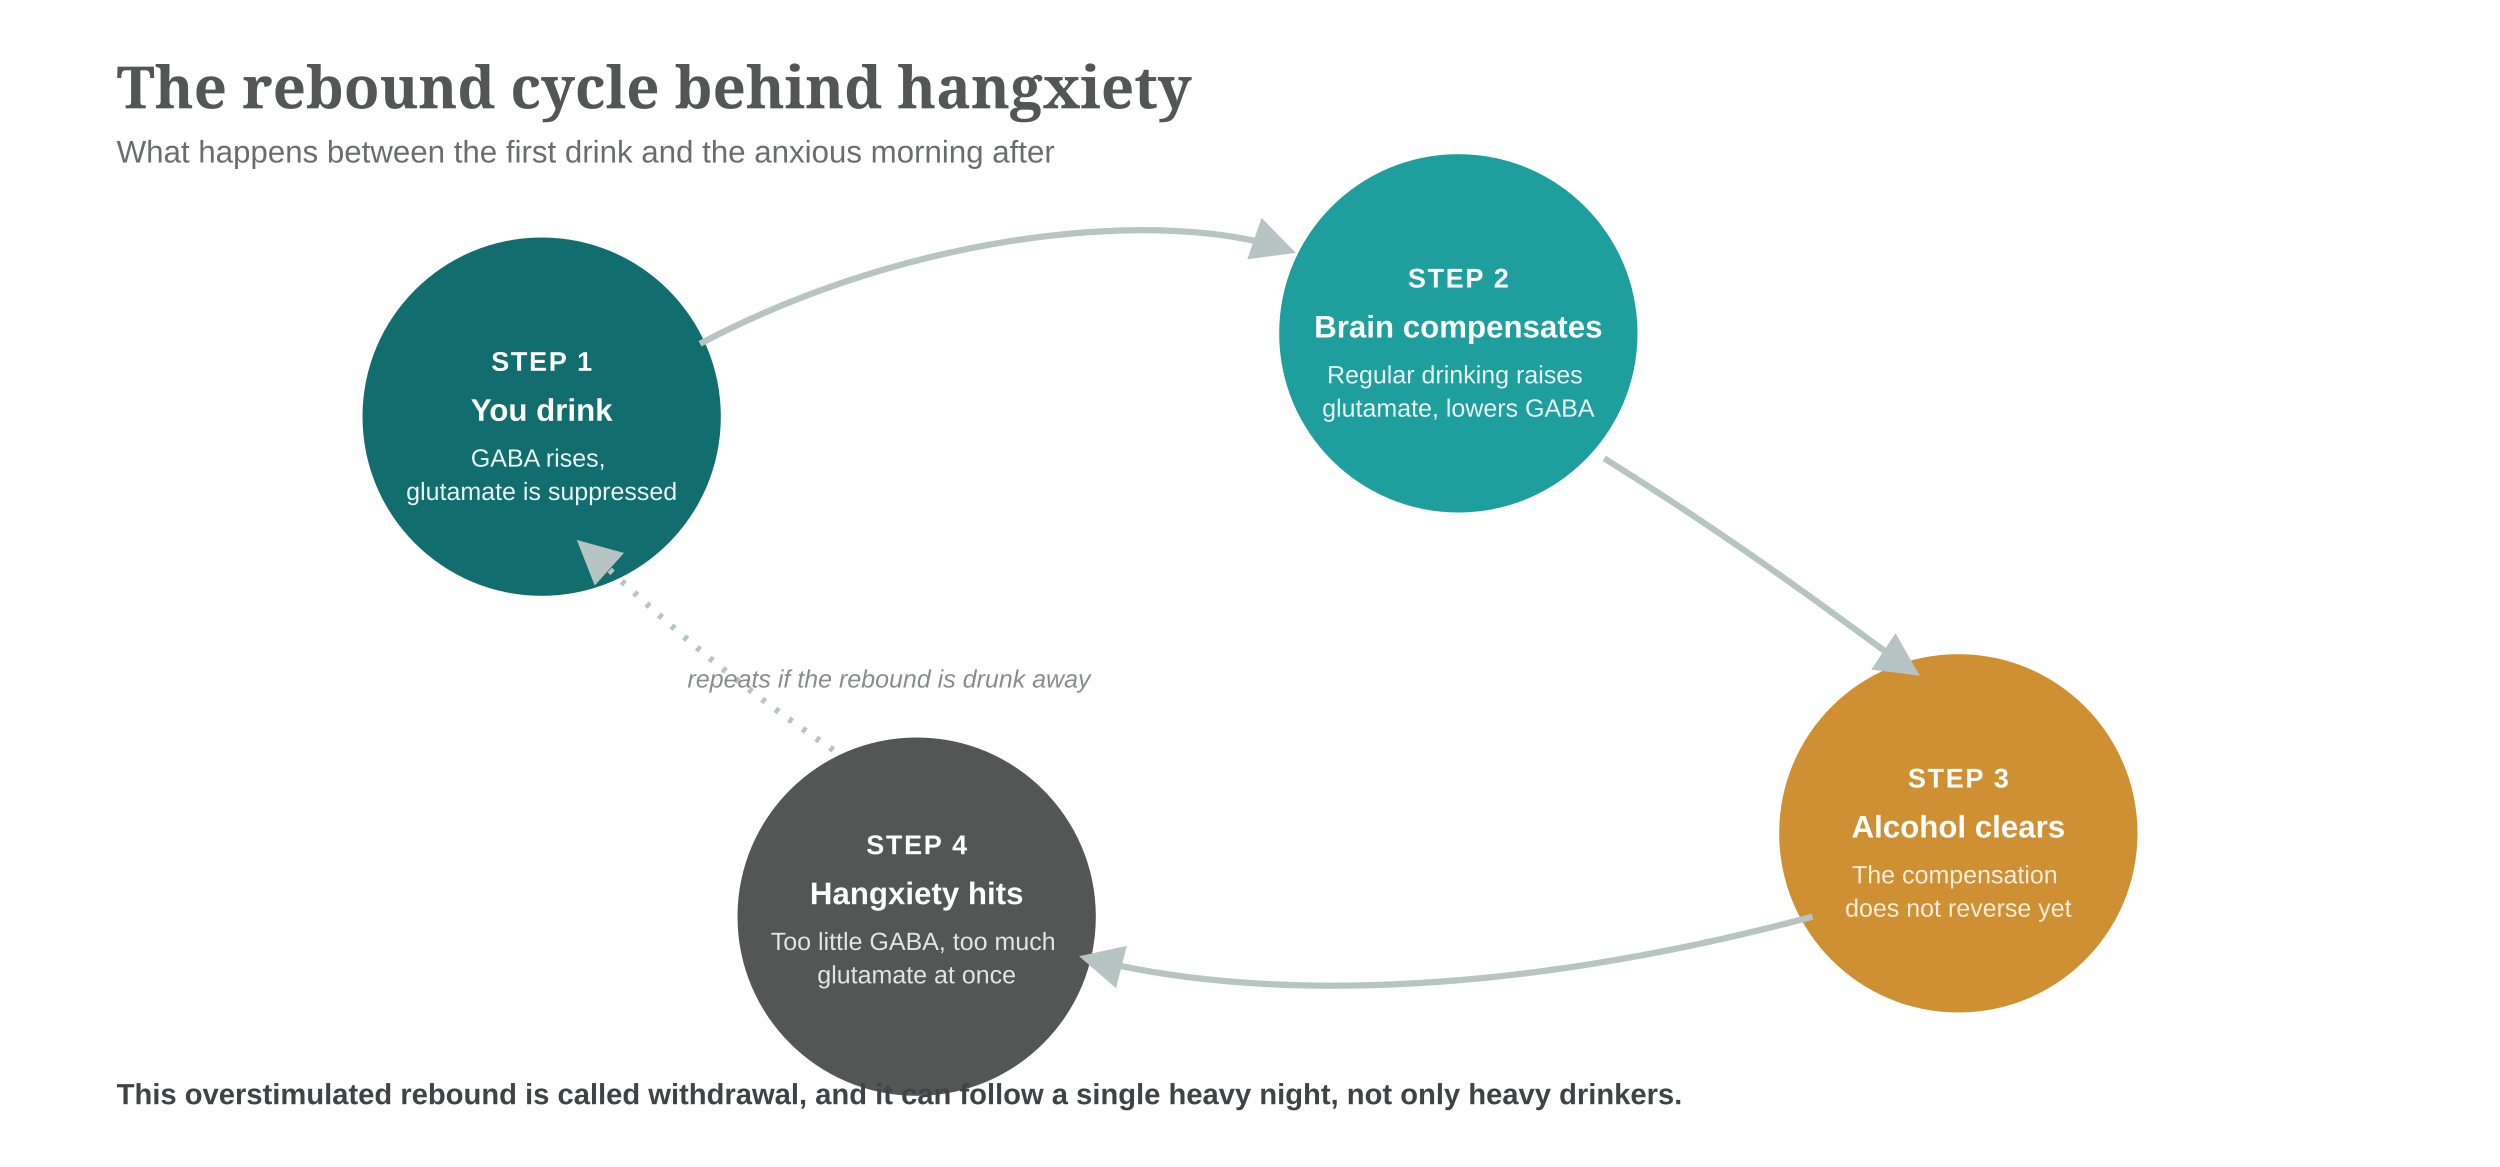
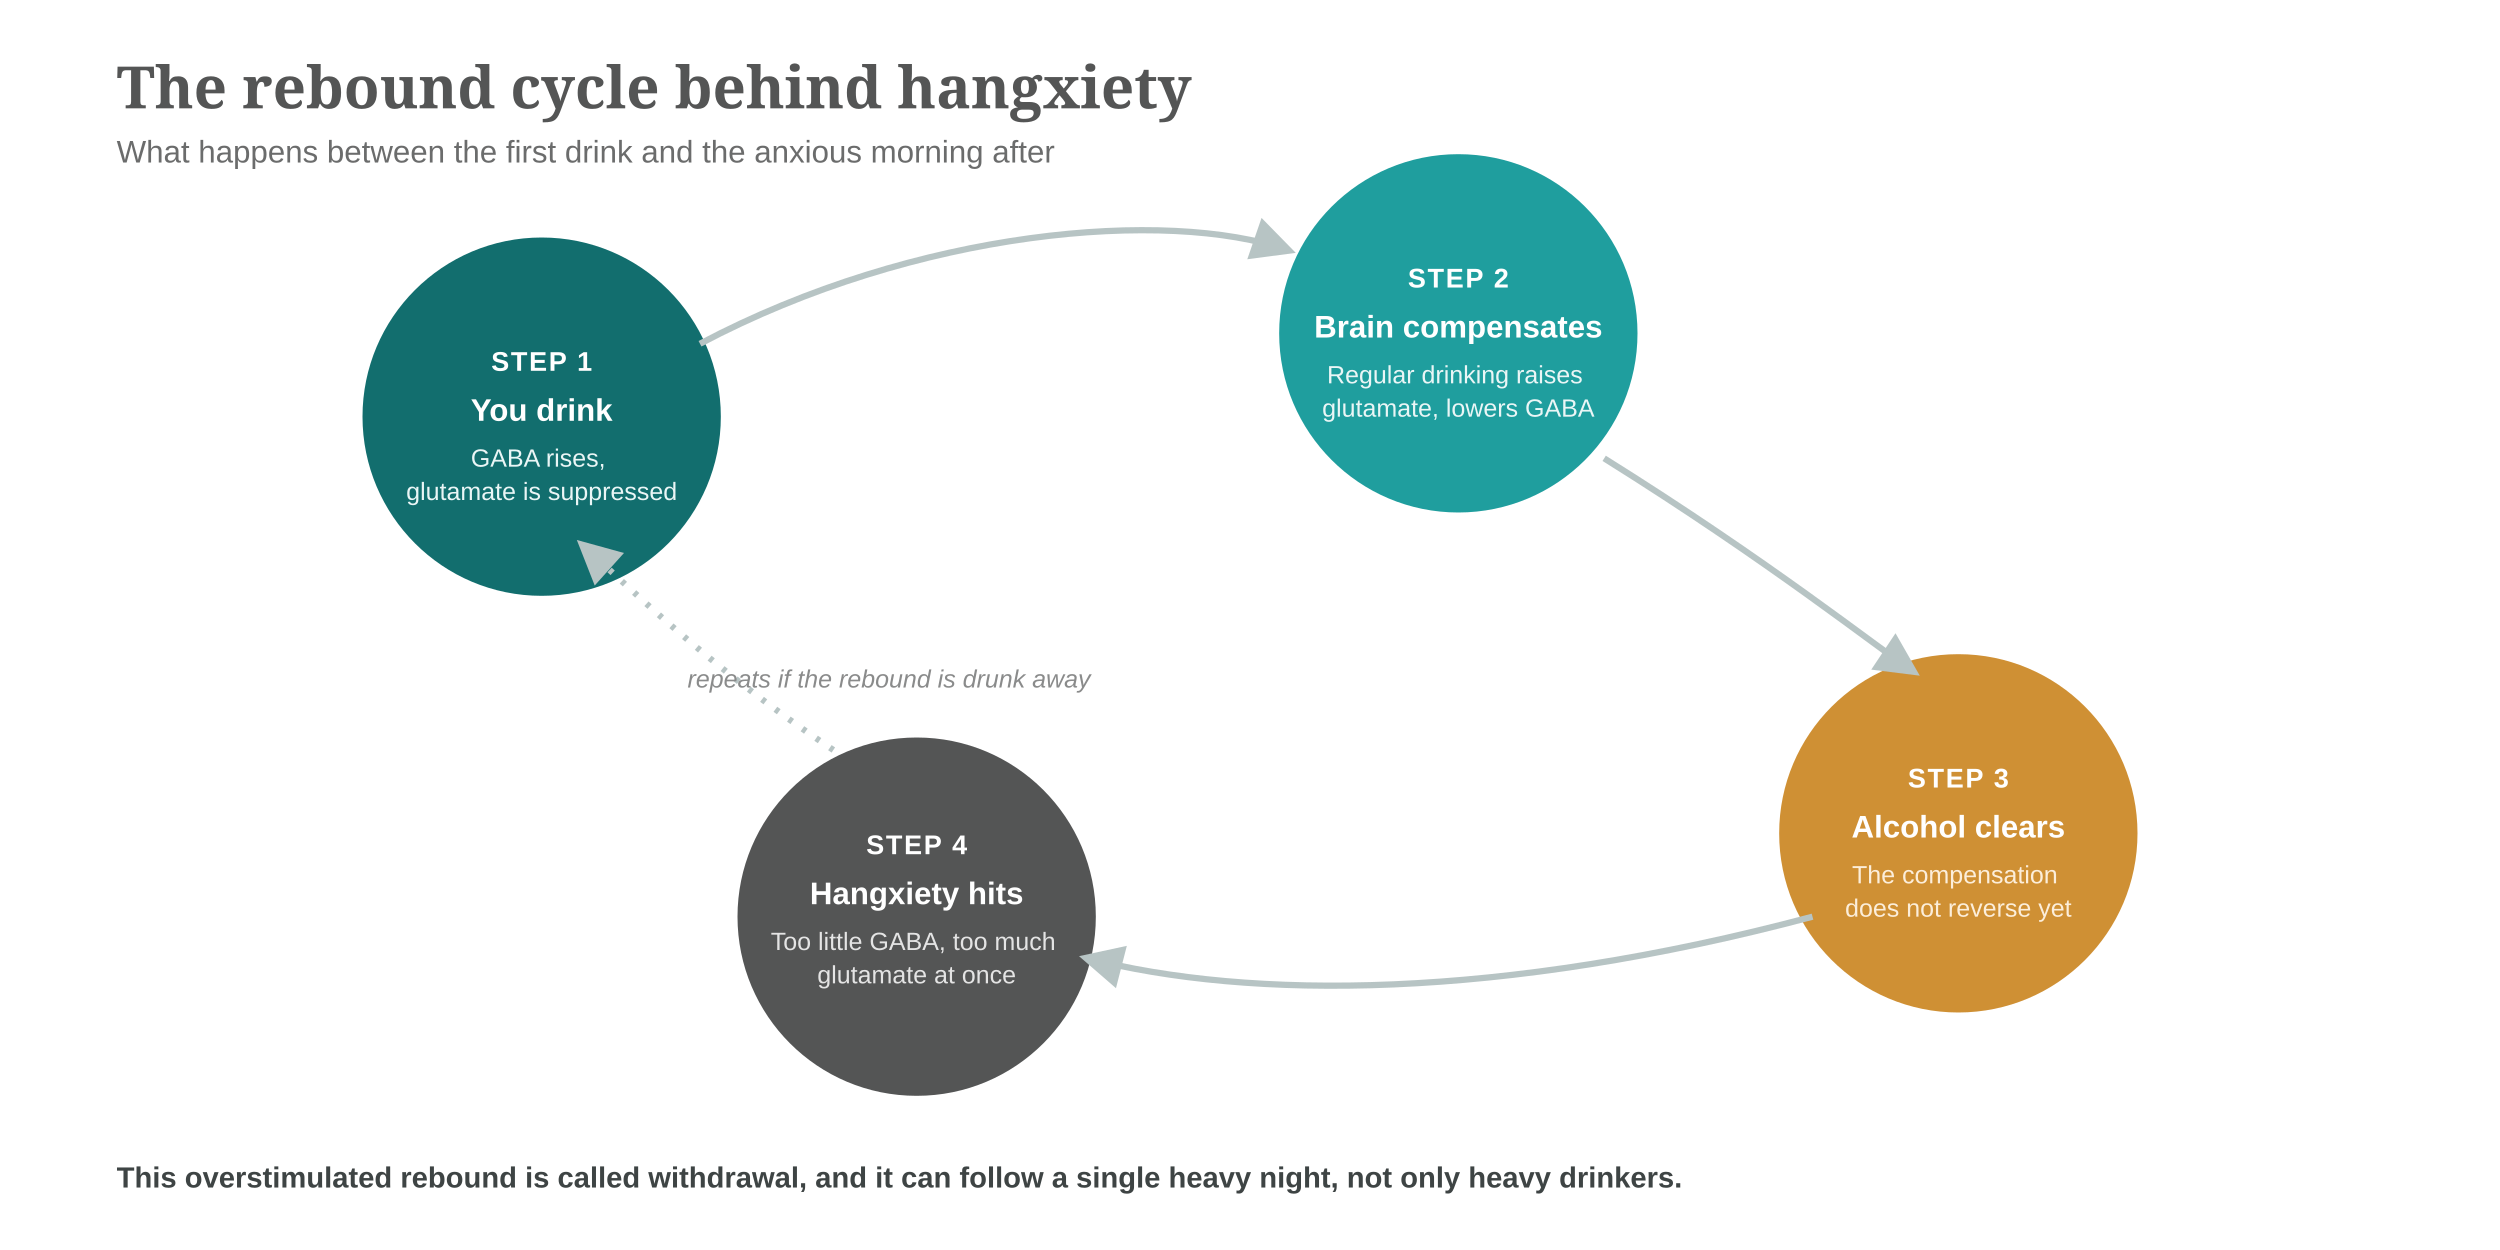
- <svg xmlns="http://www.w3.org/2000/svg" viewBox="0 0 1200 560" role="img" aria-labelledby="gtitle gdesc" font-family="Nunito, 'Segoe UI', Arial, sans-serif">
-   <rect width="1200" height="560" fill="#FFFFFF" />
+ <svg xmlns="http://www.w3.org/2000/svg" viewBox="0 0 1200 600" role="img" aria-labelledby="gtitle gdesc" font-family="Nunito, 'Segoe UI', Arial, sans-serif">
+   <rect width="1200" height="600" fill="#FFFFFF" />
  <text x="56" y="52" font-family="Georgia, 'Playfair Display', serif" font-size="28" font-weight="700" fill="#545555">The rebound cycle behind hangxiety</text>
  <text x="56" y="78" font-size="15" fill="#6B6C6C">What happens between the first drink and the anxious morning after</text>
  <g>
    <circle cx="260" cy="200" r="86" fill="#126E6E" />
    <text x="260" y="178" text-anchor="middle" fill="#FFFFFF" font-size="13" font-weight="800" letter-spacing="0.06em">STEP 1</text>
    <text x="260" y="202" text-anchor="middle" fill="#FFFFFF" font-size="15" font-weight="800">You drink</text>
    <text x="260" y="224" text-anchor="middle" fill="#EAF6F6" font-size="12">
      <tspan x="260" dy="0">GABA rises,</tspan>
      <tspan x="260" dy="16">glutamate is suppressed</tspan>
    </text>
  </g>
  <g>
    <circle cx="700" cy="160" r="86" fill="#1F9E9E" />
    <text x="700" y="138" text-anchor="middle" fill="#FFFFFF" font-size="13" font-weight="800" letter-spacing="0.06em">STEP 2</text>
    <text x="700" y="162" text-anchor="middle" fill="#FFFFFF" font-size="15" font-weight="800">Brain compensates</text>
    <text x="700" y="184" text-anchor="middle" fill="#EAF6F6" font-size="12">
      <tspan x="700" dy="0">Regular drinking raises</tspan>
      <tspan x="700" dy="16">glutamate, lowers GABA</tspan>
    </text>
  </g>
  <g>
    <circle cx="940" cy="400" r="86" fill="#CF9034" />
    <text x="940" y="378" text-anchor="middle" fill="#FFFFFF" font-size="13" font-weight="800" letter-spacing="0.06em">STEP 3</text>
    <text x="940" y="402" text-anchor="middle" fill="#FFFFFF" font-size="15" font-weight="800">Alcohol clears</text>
    <text x="940" y="424" text-anchor="middle" fill="#FCEEDA" font-size="12">
      <tspan x="940" dy="0">The compensation</tspan>
      <tspan x="940" dy="16">does not reverse yet</tspan>
    </text>
  </g>
  <g>
    <circle cx="440" cy="440" r="86" fill="#545555" />
    <text x="440" y="410" text-anchor="middle" fill="#FFFFFF" font-size="13" font-weight="800" letter-spacing="0.06em">STEP 4</text>
    <text x="440" y="434" text-anchor="middle" fill="#FFFFFF" font-size="15" font-weight="800">Hangxiety hits</text>
    <text x="440" y="456" text-anchor="middle" fill="#E4E4E4" font-size="12">
      <tspan x="440" dy="0">Too little GABA, too much</tspan>
      <tspan x="440" dy="16">glutamate at once</tspan>
    </text>
  </g>
  <path d="M 336 165 C 440 110, 560 100, 618 120" stroke="#B7C4C4" stroke-width="3" fill="none" marker-end="url(#arrow)" />
  <path d="M 770 220 C 850 270, 900 310, 918 322" stroke="#B7C4C4" stroke-width="3" fill="none" marker-end="url(#arrow)" />
  <path d="M 870 440 C 720 480, 600 480, 522 460" stroke="#B7C4C4" stroke-width="3" fill="none" marker-end="url(#arrow)" />
  <path d="M 400 360 C 340 320, 300 280, 280 262" stroke="#B7C4C4" stroke-width="3" fill="none" marker-end="url(#arrow)" stroke-dasharray="2 6" />
  <text x="330" y="330" font-size="12" font-style="italic" fill="#8A8B8B">repeats if the rebound is drunk away</text>
  <defs>
    <marker id="arrow" viewBox="0 0 10 10" refX="8" refY="5" markerWidth="7" markerHeight="7" orient="auto-start-reverse">
      <path d="M 0 0 L 10 5 L 0 10 z" fill="#B7C4C4" />
    </marker>
  </defs>
-   <text x="56" y="530" font-size="14" font-weight="700" fill="#3E4444">This overstimulated rebound is called withdrawal, and it can follow a single heavy night, not only heavy drinkers.</text>
+   <text x="56" y="570" font-size="14" font-weight="700" fill="#3E4444">This overstimulated rebound is called withdrawal, and it can follow a single heavy night, not only heavy drinkers.</text>
</svg>
